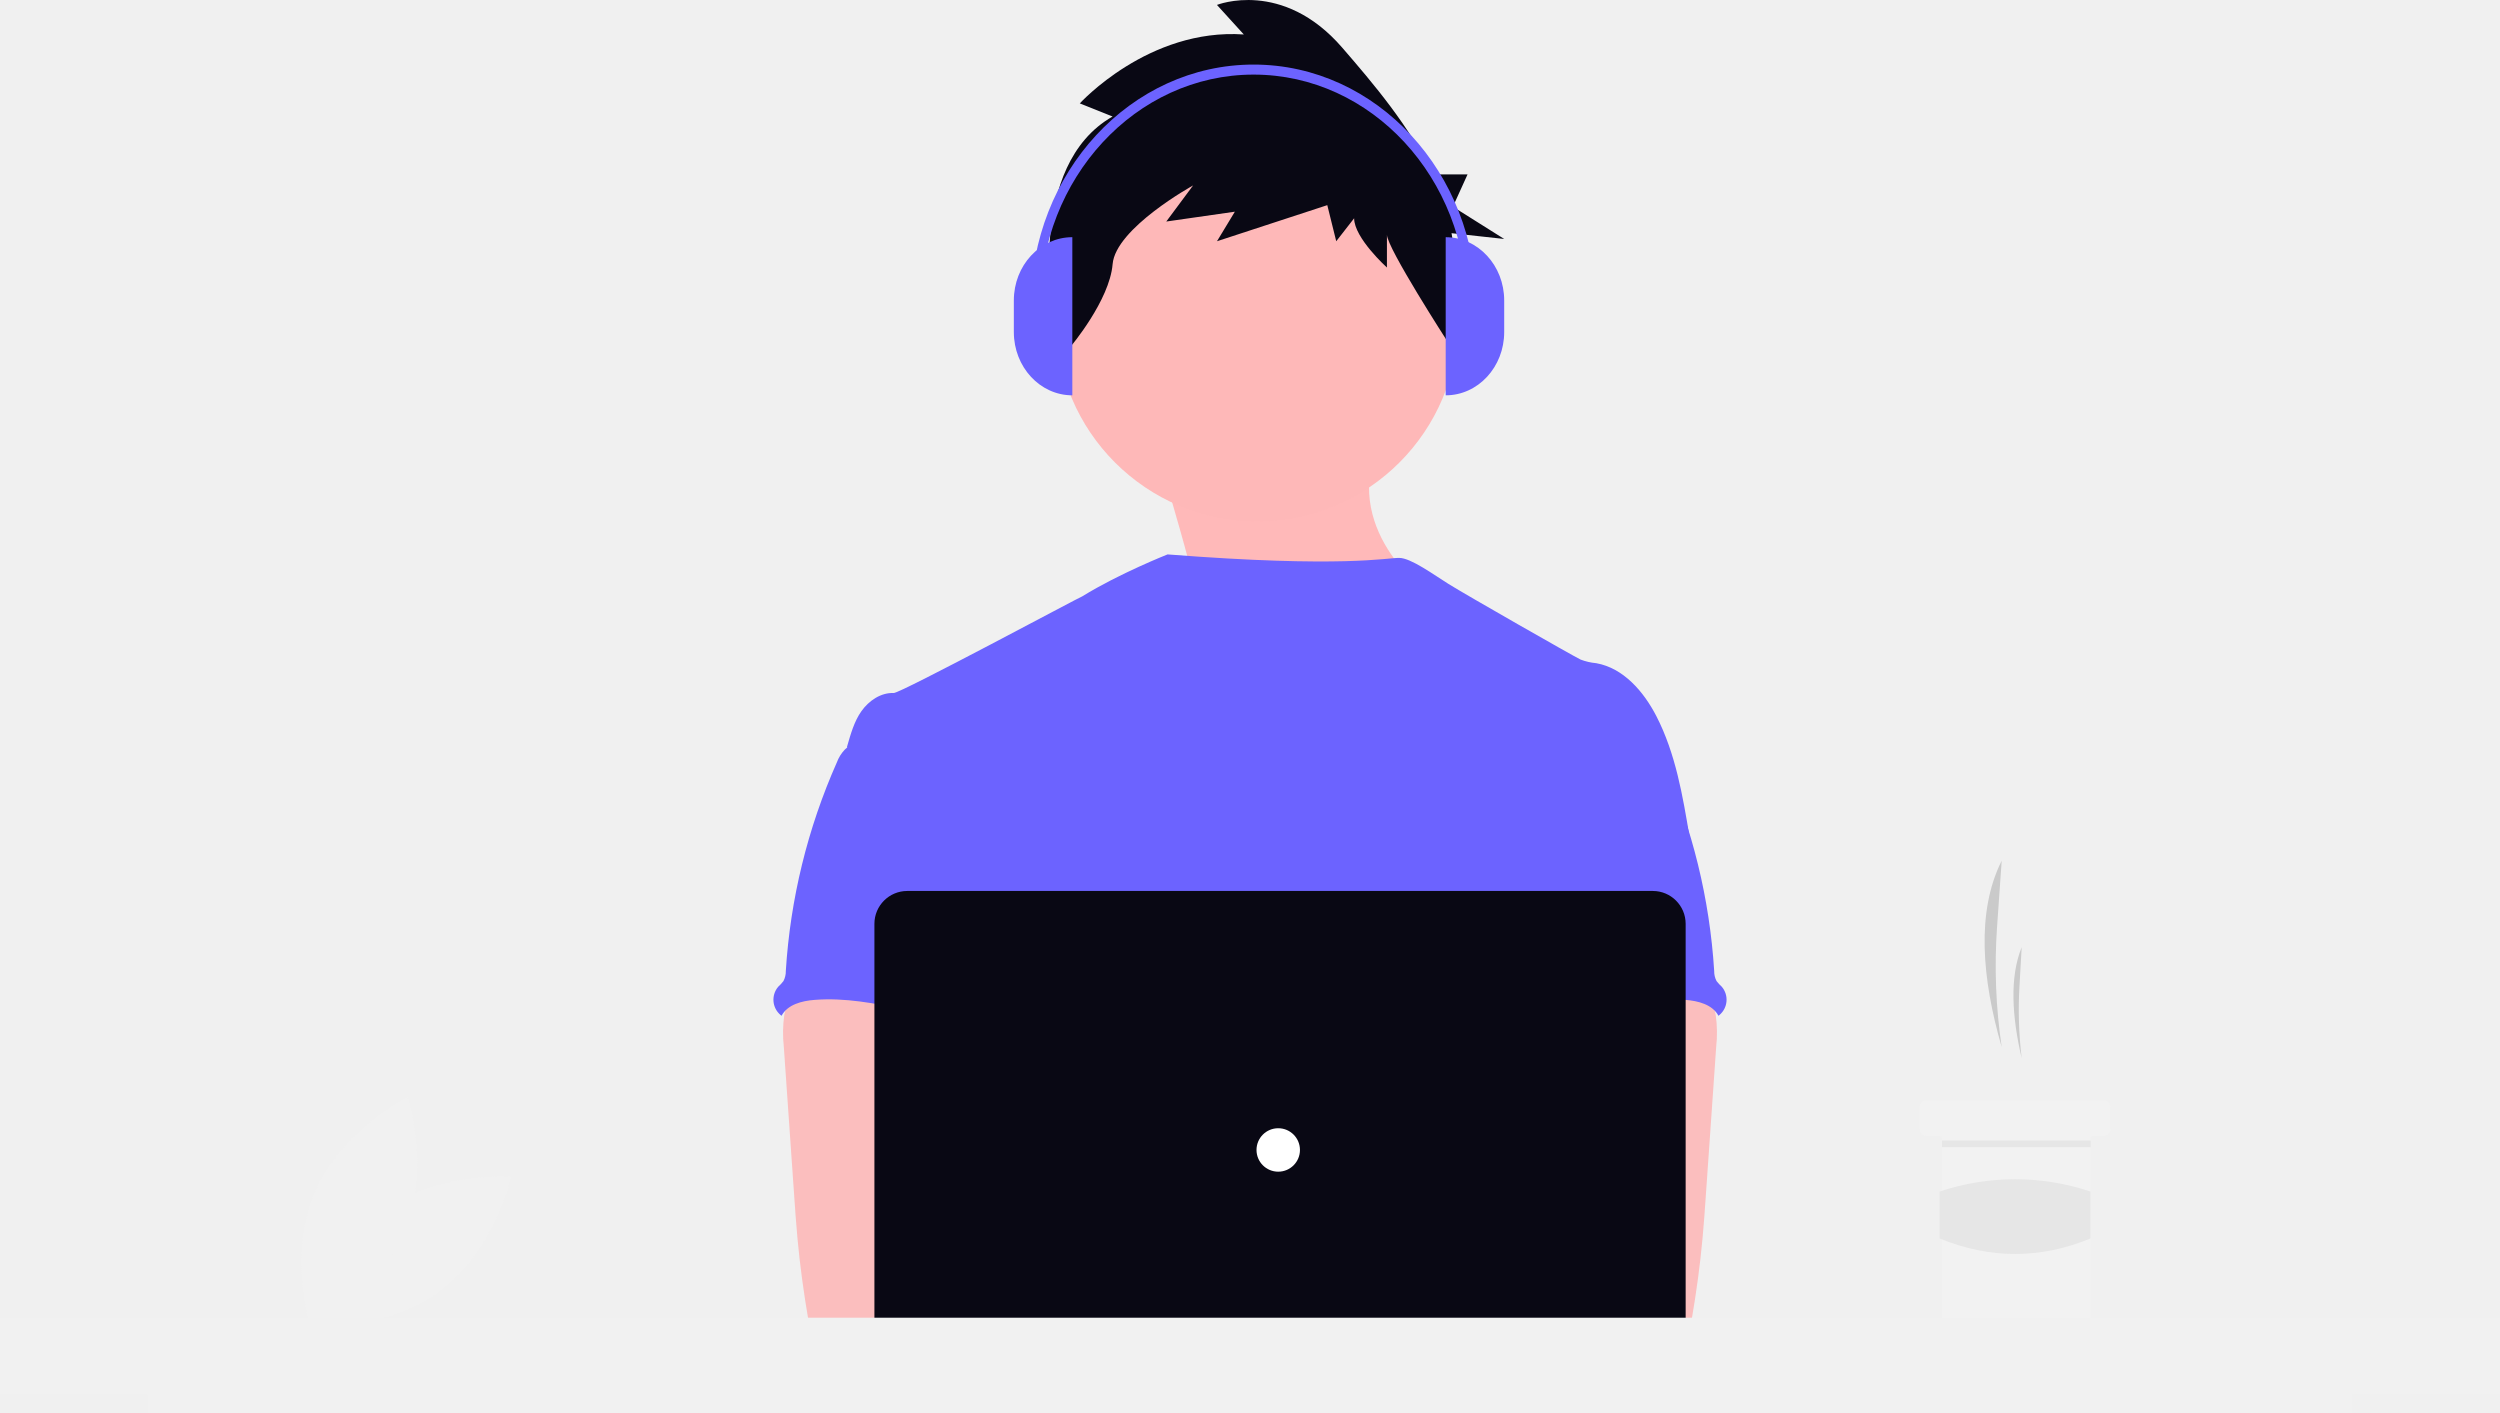
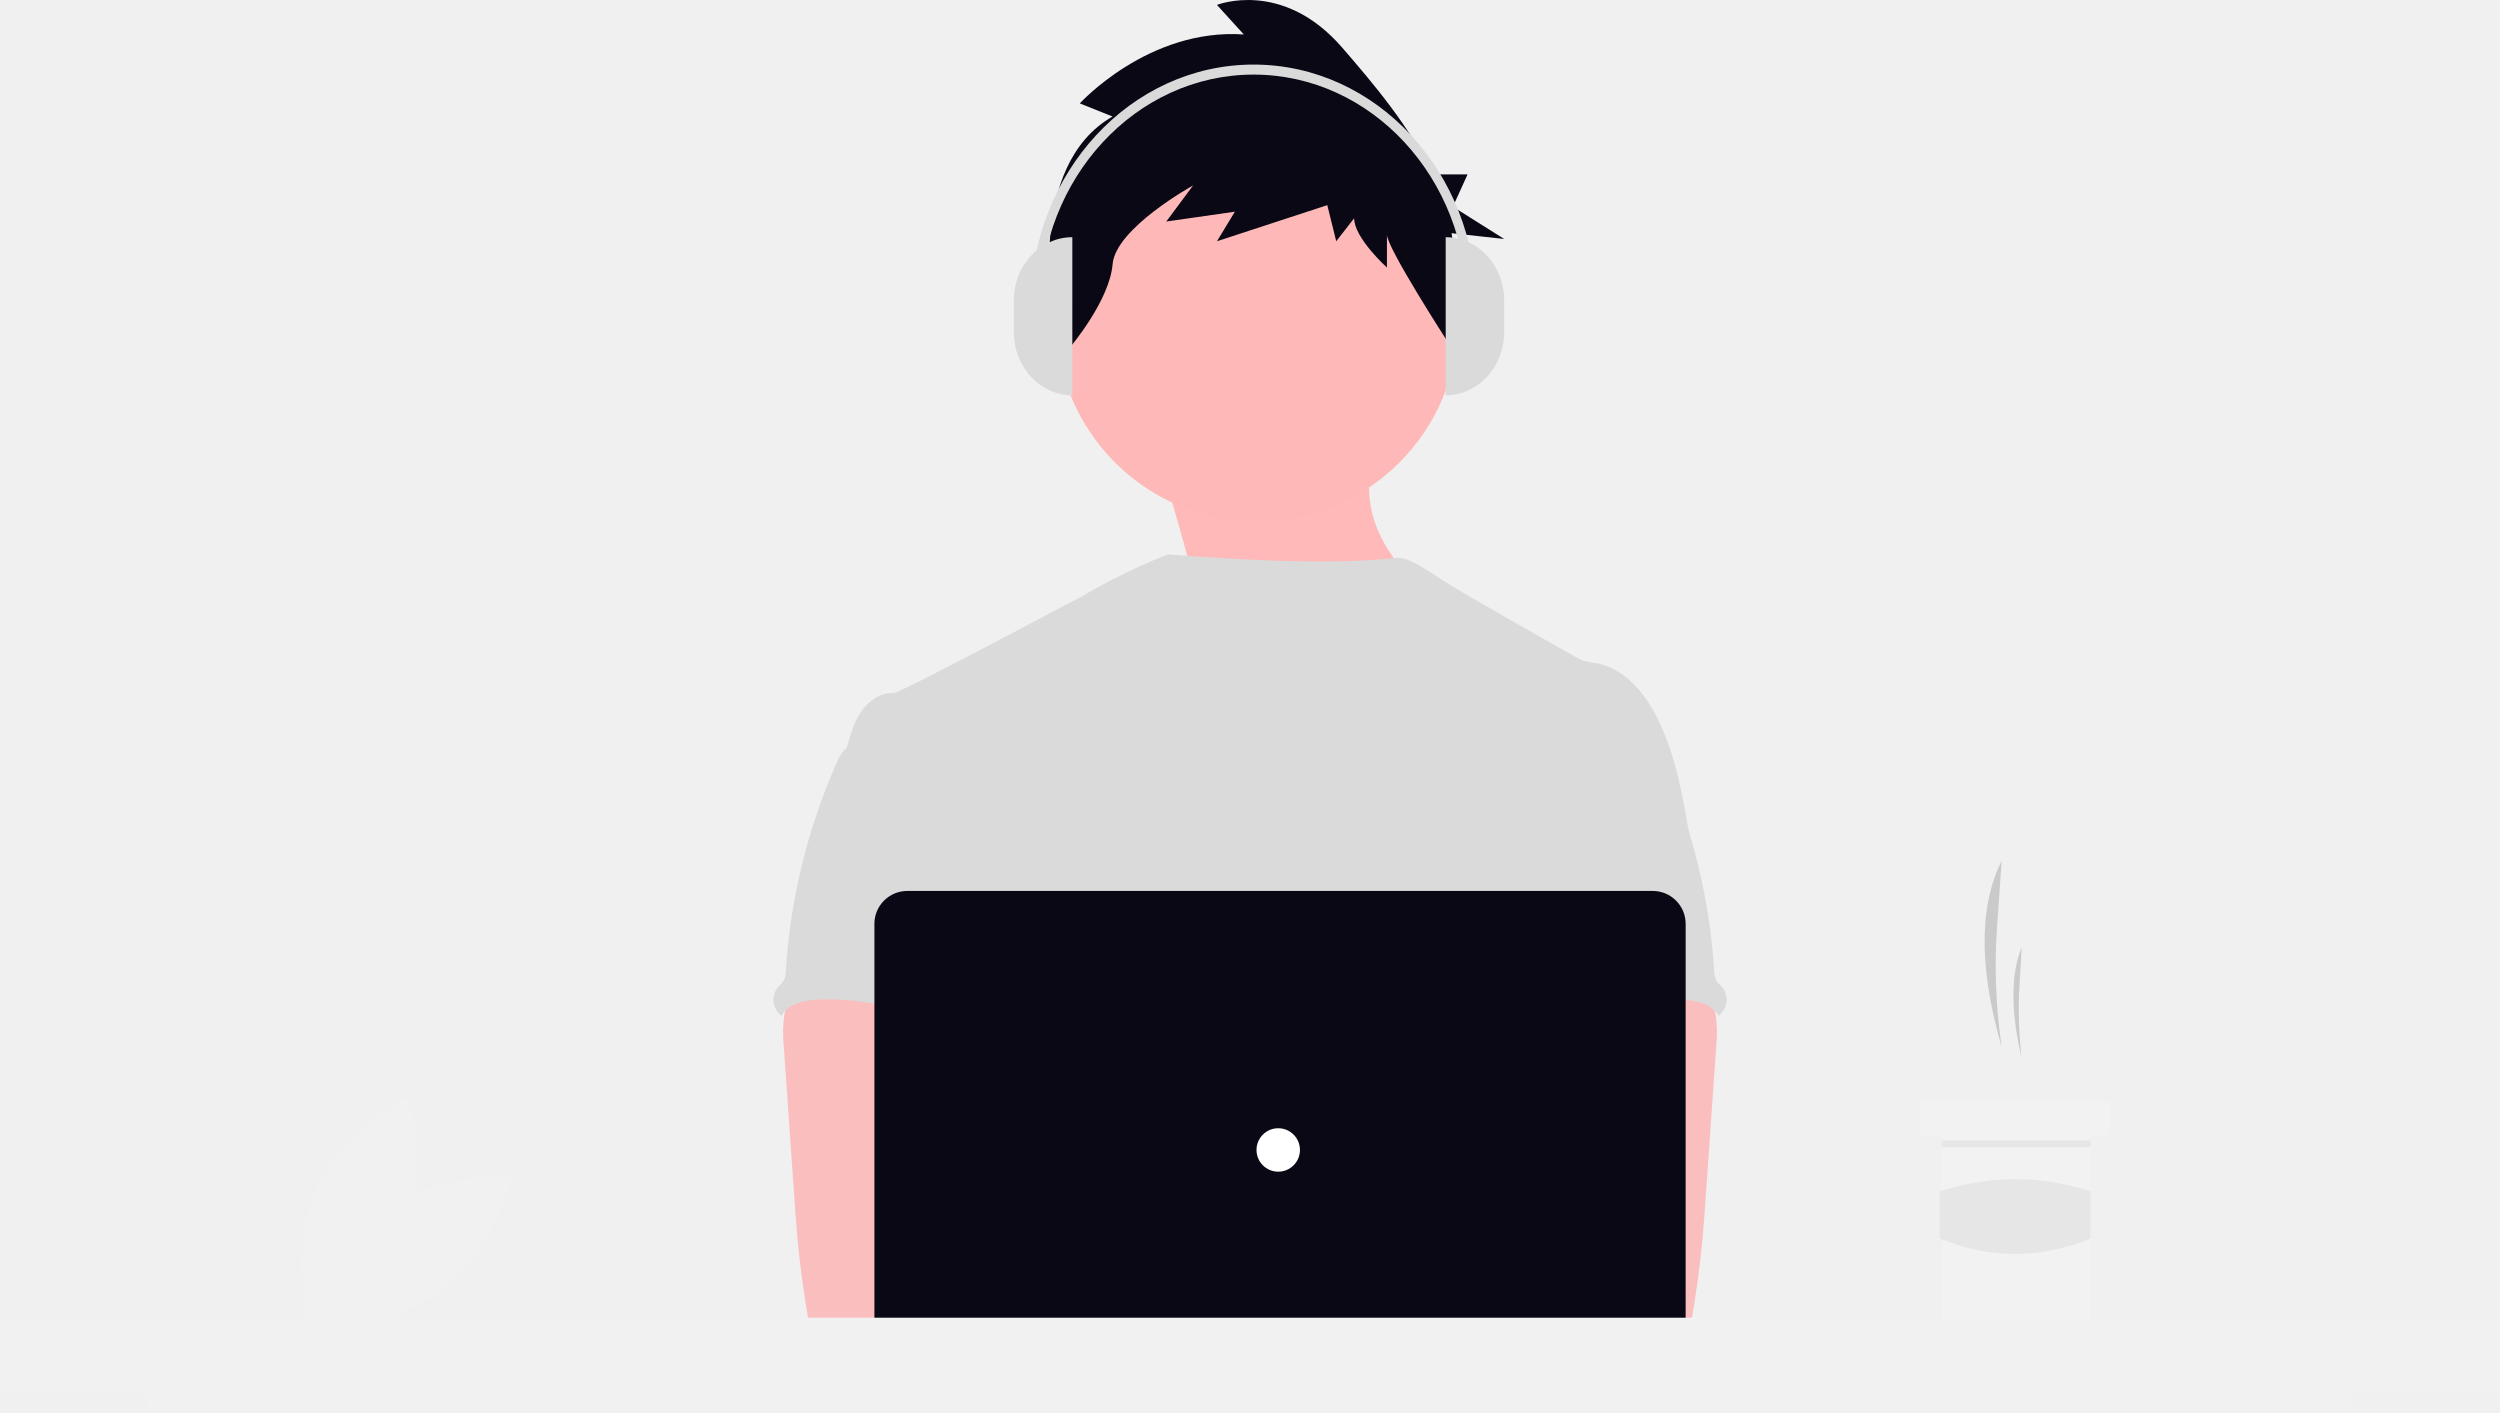
<svg xmlns="http://www.w3.org/2000/svg" width="878.63" height="496.388" viewBox="0 0 878.63 496.388" role="img" artist="Katerina Limpitsouni" source="https://undraw.co/">
  <g id="Group_69" data-name="Group 69" transform="translate(-520.685 -285.112)">
-     <path id="Path_1089-180" data-name="Path 1089" d="M294.716,621.2c-19.511,14.544-25.04,40.135-25.04,40.135s26.1,2.009,45.615-12.535,25.04-40.135,25.04-40.135S314.227,606.659,294.716,621.2Z" transform="translate(360 90)" fill="#f1f1f1" />
-     <path id="Path_1090-181" data-name="Path 1090" d="M302.844,628.032c-9.377,22.456-32.862,34.028-32.862,34.028s-8.281-24.837,1.1-47.293,32.862-34.028,32.862-34.028S312.221,605.576,302.844,628.032Z" transform="translate(360 90)" fill="#f1f1f1" />
-     <path id="Path_1091-182" data-name="Path 1091" d="M864.187,563.114h0a194.649,194.649,0,0,1-1.633-42.2l1.633-23.307h0C855.187,515.52,857.221,539.09,864.187,563.114Z" transform="translate(360 90)" fill="#cacaca" />
-     <path id="Path_274-183" data-name="Path 274" d="M449.813,336.284s23.446,77.372,16.412,86.751,75.028-51.582,75.028-51.582-30.48-21.1-18.757-51.582Z" transform="translate(482.023 122.697)" fill="#ffb9b9" />
-     <path id="Path_1092-184" data-name="Path 1092" d="M871.205,567.013h0a143.092,143.092,0,0,1-.786-25.116l.786-13.873h0C866.875,538.683,867.854,552.713,871.205,567.013Z" transform="translate(360 90)" fill="#cacaca" />
-     <path id="Path_1093-185" data-name="Path 1093" d="M902.4,584.17v7.8a2.351,2.351,0,0,1-2.339,2.339h-3.9a.777.777,0,0,0-.78.78V659.03a2.352,2.352,0,0,1-2.339,2.339H845.476a2.341,2.341,0,0,1-2.339-2.339V595.087a.782.782,0,0,0-.78-.78h-4.679a2.341,2.341,0,0,1-2.339-2.339v-7.8a2.336,2.336,0,0,1,2.339-2.339h62.383A2.346,2.346,0,0,1,902.4,584.17Z" transform="translate(360 90)" fill="#f2f2f2" />
+     <path id="Path_1089-1748" data-name="Path 1089" d="M294.716,621.2c-19.511,14.544-25.04,40.135-25.04,40.135s26.1,2.009,45.615-12.535,25.04-40.135,25.04-40.135S314.227,606.659,294.716,621.2Z" transform="translate(360 90)" fill="#f1f1f1" />
+     <path id="Path_1090-1749" data-name="Path 1090" d="M302.844,628.032c-9.377,22.456-32.862,34.028-32.862,34.028s-8.281-24.837,1.1-47.293,32.862-34.028,32.862-34.028S312.221,605.576,302.844,628.032Z" transform="translate(360 90)" fill="#f1f1f1" />
+     <path id="Path_1091-1750" data-name="Path 1091" d="M864.187,563.114h0a194.649,194.649,0,0,1-1.633-42.2l1.633-23.307h0C855.187,515.52,857.221,539.09,864.187,563.114Z" transform="translate(360 90)" fill="#cacaca" />
+     <path id="Path_274-1751" data-name="Path 274" d="M449.813,336.284s23.446,77.372,16.412,86.751,75.028-51.582,75.028-51.582-30.48-21.1-18.757-51.582Z" transform="translate(482.023 122.697)" fill="#ffb9b9" />
+     <path id="Path_1092-1752" data-name="Path 1092" d="M871.205,567.013h0a143.092,143.092,0,0,1-.786-25.116l.786-13.873h0C866.875,538.683,867.854,552.713,871.205,567.013Z" transform="translate(360 90)" fill="#cacaca" />
+     <path id="Path_1093-1753" data-name="Path 1093" d="M902.4,584.17v7.8a2.351,2.351,0,0,1-2.339,2.339h-3.9a.777.777,0,0,0-.78.78V659.03a2.352,2.352,0,0,1-2.339,2.339H845.476a2.341,2.341,0,0,1-2.339-2.339V595.087a.782.782,0,0,0-.78-.78h-4.679a2.341,2.341,0,0,1-2.339-2.339v-7.8a2.336,2.336,0,0,1,2.339-2.339h62.383A2.346,2.346,0,0,1,902.4,584.17Z" transform="translate(360 90)" fill="#f2f2f2" />
    <rect id="Rectangle_346" data-name="Rectangle 346" width="52.246" height="2.339" transform="translate(1203.207 685.945)" fill="#e6e6e6" />
-     <path id="Path_1094-186" data-name="Path 1094" d="M895.383,630.369c-17.483,7.235-35.156,7.315-53.026,0V613.888a83.274,83.274,0,0,1,53.026,0Z" transform="translate(360 90)" fill="#e6e6e6" />
+     <path id="Path_1094-1754" data-name="Path 1094" d="M895.383,630.369c-17.483,7.235-35.156,7.315-53.026,0V613.888a83.274,83.274,0,0,1,53.026,0Z" transform="translate(360 90)" fill="#e6e6e6" />
    <circle id="Ellipse_276" data-name="Ellipse 276" cx="70.666" cy="70.666" r="70.666" transform="translate(891.872 327.045)" fill="#feb8b8" />
-     <path id="Path_1095-187" data-name="Path 1095" d="M754.52,489.43c-2.43-14.619-4.936-29.519-11.731-42.689-4.466-8.626-11.554-16.847-21.11-18.552a20.421,20.421,0,0,1-5.5-1.272c-2.8-1.349-40.425-22.827-46.405-26.568-5.135-3.212-13.24-9.158-17.327-9.158-4.112-.09-19.878,3.579-81.414-1.231,0,0-16.9,6.663-29.985,14.743-.2-.131-63.869,34.06-66.261,33.97-4.53-.191-8.741,2.71-11.338,6.362s-3.814,8.174-5.089,12.546c13.907,30.97,26.631,61.98,40.539,92.95a7.931,7.931,0,0,1,1.006,3.815,9.309,9.309,0,0,1-1.73,3.815c-6.82,10.956-6.6,24.736-5.858,37.613s1.668,26.478-4.087,38.02c-1.565,3.169-3.6,6.069-5.089,9.238-3.486,7.177-4.746,30.131-2.71,37.842l255.121,7.309C730.068,673.1,754.52,489.43,754.52,489.43Z" transform="translate(360 90)" fill="#6c63ff" />
-     <path id="Path_1421-188" data-name="Path 1421" d="M436.31,551.9a45.045,45.045,0,0,0-.153,11.109l3.656,52.513c.343,4.949.681,9.887,1.146,14.824.877,9.581,2.188,19.086,3.815,28.578a5.09,5.09,0,0,0,5.216,4.949c16.1,3.406,32.726,3.27,49.153,2.342,25.067-1.4,89.2-4.046,93.116-9.136s1.635-13.322-3.474-17.438-89.739-14.149-89.739-14.149c.827-6.553,3.321-12.724,5.688-18.946,4.25-11.035,8.22-22.432,8.3-34.253s-4.377-24.25-14.061-31.022c-7.966-5.56-18.221-6.591-27.928-6.362-7.062.2-19.265-1.489-25.716,1.272C440.223,538.431,437.264,546.9,436.31,551.9Z" transform="translate(360 90)" fill="#fbbebe" />
-     <path id="Path_1430-189" data-name="Path 1430" d="M457.627,458.523a13.169,13.169,0,0,0-2.824,4.518,213.588,213.588,0,0,0-17.941,73.316,7.329,7.329,0,0,1-.827,3.55,15.535,15.535,0,0,1-1.87,2.023,7.024,7.024,0,0,0,.84,9.9q.173.146.356.281c2.1-3.951,7.125-5.242,11.592-5.586,21.389-1.692,42.282,8.259,63.734,7.508-1.514-5.23-3.691-10.256-4.925-15.548-5.459-23.5,8.156-49.089-.191-71.726-1.668-4.53-4.453-8.983-8.843-10.968a23.554,23.554,0,0,0-5.662-1.5c-5.421-.979-16.212-5.166-21.453-3.486-1.935.624-2.7,2.443-4.3,3.542C462.877,455.9,459.646,456.474,457.627,458.523Z" transform="translate(360 90)" fill="#6c63ff" />
-     <path id="Path_1421-2-190" data-name="Path 1421" d="M754.672,536.183c-6.451-2.762-18.653-1.069-25.716-1.272-9.707-.229-19.962.8-27.928,6.362-9.684,6.772-14.137,19.2-14.061,31.022s4.046,23.218,8.3,34.253c2.366,6.222,4.861,12.393,5.688,18.946,0,0-84.63,10.034-89.739,14.149s-7.392,12.348-3.474,17.438,126.173,10.2,142.269,6.794a5.09,5.09,0,0,0,5.216-4.949c1.627-9.491,2.937-19,3.815-28.578.465-4.937.8-9.874,1.146-14.824l3.657-52.513a45.045,45.045,0,0,0-.153-11.109C762.736,546.9,759.777,538.431,754.672,536.183Z" transform="translate(360 90)" fill="#fbbebe" />
-     <path id="Path_1430-2-191" data-name="Path 1430" d="M734.687,454.346c-1.6-1.1-2.366-2.918-4.3-3.542-5.241-1.68-16.032,2.507-21.453,3.486a23.554,23.554,0,0,0-5.662,1.5c-4.389,1.985-7.175,6.438-8.843,10.968-8.347,22.637,5.268,48.224-.191,71.726-1.234,5.293-3.411,10.318-4.925,15.548,21.453.751,42.346-9.2,63.734-7.508,4.467.343,9.493,1.635,11.592,5.586q.183-.135.356-.281a7.024,7.024,0,0,0,.84-9.9,15.53,15.53,0,0,1-1.87-2.023,7.329,7.329,0,0,1-.827-3.55A213.586,213.586,0,0,0,745.2,463.041a13.169,13.169,0,0,0-2.824-4.518C740.354,456.474,737.123,455.9,734.687,454.346Z" transform="translate(360 90)" fill="#6c63ff" />
+     <path id="Path_1095-1755" data-name="Path 1095" d="M754.52,489.43c-2.43-14.619-4.936-29.519-11.731-42.689-4.466-8.626-11.554-16.847-21.11-18.552a20.421,20.421,0,0,1-5.5-1.272c-2.8-1.349-40.425-22.827-46.405-26.568-5.135-3.212-13.24-9.158-17.327-9.158-4.112-.09-19.878,3.579-81.414-1.231,0,0-16.9,6.663-29.985,14.743-.2-.131-63.869,34.06-66.261,33.97-4.53-.191-8.741,2.71-11.338,6.362s-3.814,8.174-5.089,12.546c13.907,30.97,26.631,61.98,40.539,92.95a7.931,7.931,0,0,1,1.006,3.815,9.309,9.309,0,0,1-1.73,3.815c-6.82,10.956-6.6,24.736-5.858,37.613s1.668,26.478-4.087,38.02c-1.565,3.169-3.6,6.069-5.089,9.238-3.486,7.177-4.746,30.131-2.71,37.842l255.121,7.309C730.068,673.1,754.52,489.43,754.52,489.43Z" transform="translate(360 90)" fill="#dadada" />
+     <path id="Path_1421-1756" data-name="Path 1421" d="M436.31,551.9a45.045,45.045,0,0,0-.153,11.109l3.656,52.513c.343,4.949.681,9.887,1.146,14.824.877,9.581,2.188,19.086,3.815,28.578a5.09,5.09,0,0,0,5.216,4.949c16.1,3.406,32.726,3.27,49.153,2.342,25.067-1.4,89.2-4.046,93.116-9.136s1.635-13.322-3.474-17.438-89.739-14.149-89.739-14.149c.827-6.553,3.321-12.724,5.688-18.946,4.25-11.035,8.22-22.432,8.3-34.253s-4.377-24.25-14.061-31.022c-7.966-5.56-18.221-6.591-27.928-6.362-7.062.2-19.265-1.489-25.716,1.272C440.223,538.431,437.264,546.9,436.31,551.9Z" transform="translate(360 90)" fill="#fbbebe" />
+     <path id="Path_1430-1757" data-name="Path 1430" d="M457.627,458.523a13.169,13.169,0,0,0-2.824,4.518,213.588,213.588,0,0,0-17.941,73.316,7.329,7.329,0,0,1-.827,3.55,15.535,15.535,0,0,1-1.87,2.023,7.024,7.024,0,0,0,.84,9.9q.173.146.356.281c2.1-3.951,7.125-5.242,11.592-5.586,21.389-1.692,42.282,8.259,63.734,7.508-1.514-5.23-3.691-10.256-4.925-15.548-5.459-23.5,8.156-49.089-.191-71.726-1.668-4.53-4.453-8.983-8.843-10.968a23.554,23.554,0,0,0-5.662-1.5c-5.421-.979-16.212-5.166-21.453-3.486-1.935.624-2.7,2.443-4.3,3.542C462.877,455.9,459.646,456.474,457.627,458.523Z" transform="translate(360 90)" fill="#dadada" />
+     <path id="Path_1421-2-1758" data-name="Path 1421" d="M754.672,536.183c-6.451-2.762-18.653-1.069-25.716-1.272-9.707-.229-19.962.8-27.928,6.362-9.684,6.772-14.137,19.2-14.061,31.022s4.046,23.218,8.3,34.253c2.366,6.222,4.861,12.393,5.688,18.946,0,0-84.63,10.034-89.739,14.149s-7.392,12.348-3.474,17.438,126.173,10.2,142.269,6.794a5.09,5.09,0,0,0,5.216-4.949c1.627-9.491,2.937-19,3.815-28.578.465-4.937.8-9.874,1.146-14.824l3.657-52.513a45.045,45.045,0,0,0-.153-11.109C762.736,546.9,759.777,538.431,754.672,536.183Z" transform="translate(360 90)" fill="#fbbebe" />
+     <path id="Path_1430-2-1759" data-name="Path 1430" d="M734.687,454.346c-1.6-1.1-2.366-2.918-4.3-3.542-5.241-1.68-16.032,2.507-21.453,3.486a23.554,23.554,0,0,0-5.662,1.5c-4.389,1.985-7.175,6.438-8.843,10.968-8.347,22.637,5.268,48.224-.191,71.726-1.234,5.293-3.411,10.318-4.925,15.548,21.453.751,42.346-9.2,63.734-7.508,4.467.343,9.493,1.635,11.592,5.586q.183-.135.356-.281a7.024,7.024,0,0,0,.84-9.9,15.53,15.53,0,0,1-1.87-2.023,7.329,7.329,0,0,1-.827-3.55A213.586,213.586,0,0,0,745.2,463.041a13.169,13.169,0,0,0-2.824-4.518C740.354,456.474,737.123,455.9,734.687,454.346Z" transform="translate(360 90)" fill="#dadada" />
    <circle id="Ellipse_188" data-name="Ellipse 188" cx="19.073" cy="19.073" r="19.073" transform="translate(922.536 718.237)" fill="#fbbebe" />
    <circle id="Ellipse_189" data-name="Ellipse 189" cx="19.073" cy="19.073" r="19.073" transform="translate(964.768 718.237)" fill="#fbbebe" />
-     <path id="Path_1096-192" data-name="Path 1096" d="M741.572,690.288H479.542A11.552,11.552,0,0,1,468,678.75V519.783a11.552,11.552,0,0,1,11.539-11.539H741.572a11.552,11.552,0,0,1,11.539,11.539V678.75a11.552,11.552,0,0,1-11.539,11.539Z" transform="translate(360 90)" fill="#090814" />
+     <path id="Path_1096-1760" data-name="Path 1096" d="M741.572,690.288H479.542A11.552,11.552,0,0,1,468,678.75V519.783a11.552,11.552,0,0,1,11.539-11.539H741.572a11.552,11.552,0,0,1,11.539,11.539V678.75a11.552,11.552,0,0,1-11.539,11.539Z" transform="translate(360 90)" fill="#090814" />
    <circle id="Ellipse_263" data-name="Ellipse 263" cx="7.635" cy="7.635" r="7.635" transform="translate(962.287 681.632)" fill="#fff" />
-     <path id="Path_1097-193" data-name="Path 1097" d="M878.63,449.724H0v27H51.97V483H826.68v-6.276h51.95Z" transform="translate(520.685 298.5)" fill="#f1f1f1" />
-     <path id="Path_983-194" data-name="Path 983" d="M351.107,331.2l-11.517-4.608s24.105-26.533,57.632-24.227l-9.432-10.383s23.052-9.229,44.011,15c11.017,12.735,23.763,27.706,31.717,44.567h12.345l-5.151,11.345,18.031,11.345-18.508-2.03a62.776,62.776,0,0,1-1.751,29.381l.508,8.967s-21.464-33.212-21.464-37.82v11.538S436,373.882,436,366.96l-6.288,8.077-3.144-12.687L387.8,375.036l6.283-10.388-24.105,3.461,9.431-12.687s-27.244,15-28.292,27.688-14.669,28.84-14.669,28.84l-6.288-11.537S320.729,348.5,351.107,331.2Z" transform="translate(560.596 -5.14)" fill="#090814" />
-     <path id="Path_1098-195" data-name="Path 1098" d="M537.556,334.049h0C526.2,334.049,517,324.1,517,311.82h0V300.7c0-12.277,9.2-22.229,20.559-22.229h0Z" transform="translate(360 90)" fill="#6c63ff" />
-     <path id="Path_1099-196" data-name="Path 1099" d="M668.779,278.476h0c11.355,0,20.559,9.952,20.559,22.229V311.82c0,12.277-9.2,22.229-20.559,22.229h0Z" transform="translate(360 90)" fill="#6c63ff" />
-     <path id="Path_1100-197" data-name="Path 1100" d="M679.553,302.452h-3.262c0-44.73-33.656-81.121-75.026-81.121s-75.026,36.391-75.026,81.121h-3.262c0-46.675,35.12-84.648,78.288-84.648S679.553,255.777,679.553,302.452Z" transform="translate(360 90)" fill="#6c63ff" />
+     <path id="Path_1097-1761" data-name="Path 1097" d="M878.63,449.724H0v27H51.97V483H826.68v-6.276h51.95Z" transform="translate(520.685 298.5)" fill="#f1f1f1" />
+     <path id="Path_983-1762" data-name="Path 983" d="M351.107,331.2l-11.517-4.608s24.105-26.533,57.632-24.227l-9.432-10.383s23.052-9.229,44.011,15c11.017,12.735,23.763,27.706,31.717,44.567h12.345l-5.151,11.345,18.031,11.345-18.508-2.03a62.776,62.776,0,0,1-1.751,29.381l.508,8.967s-21.464-33.212-21.464-37.82v11.538S436,373.882,436,366.96l-6.288,8.077-3.144-12.687L387.8,375.036l6.283-10.388-24.105,3.461,9.431-12.687s-27.244,15-28.292,27.688-14.669,28.84-14.669,28.84l-6.288-11.537S320.729,348.5,351.107,331.2Z" transform="translate(560.596 -5.14)" fill="#090814" />
+     <path id="Path_1098-1763" data-name="Path 1098" d="M537.556,334.049h0C526.2,334.049,517,324.1,517,311.82h0V300.7c0-12.277,9.2-22.229,20.559-22.229h0Z" transform="translate(360 90)" fill="#dadada" />
+     <path id="Path_1099-1764" data-name="Path 1099" d="M668.779,278.476h0c11.355,0,20.559,9.952,20.559,22.229V311.82c0,12.277-9.2,22.229-20.559,22.229h0Z" transform="translate(360 90)" fill="#dadada" />
+     <path id="Path_1100-1765" data-name="Path 1100" d="M679.553,302.452h-3.262c0-44.73-33.656-81.121-75.026-81.121s-75.026,36.391-75.026,81.121h-3.262c0-46.675,35.12-84.648,78.288-84.648S679.553,255.777,679.553,302.452Z" transform="translate(360 90)" fill="#dadada" />
  </g>
</svg>
